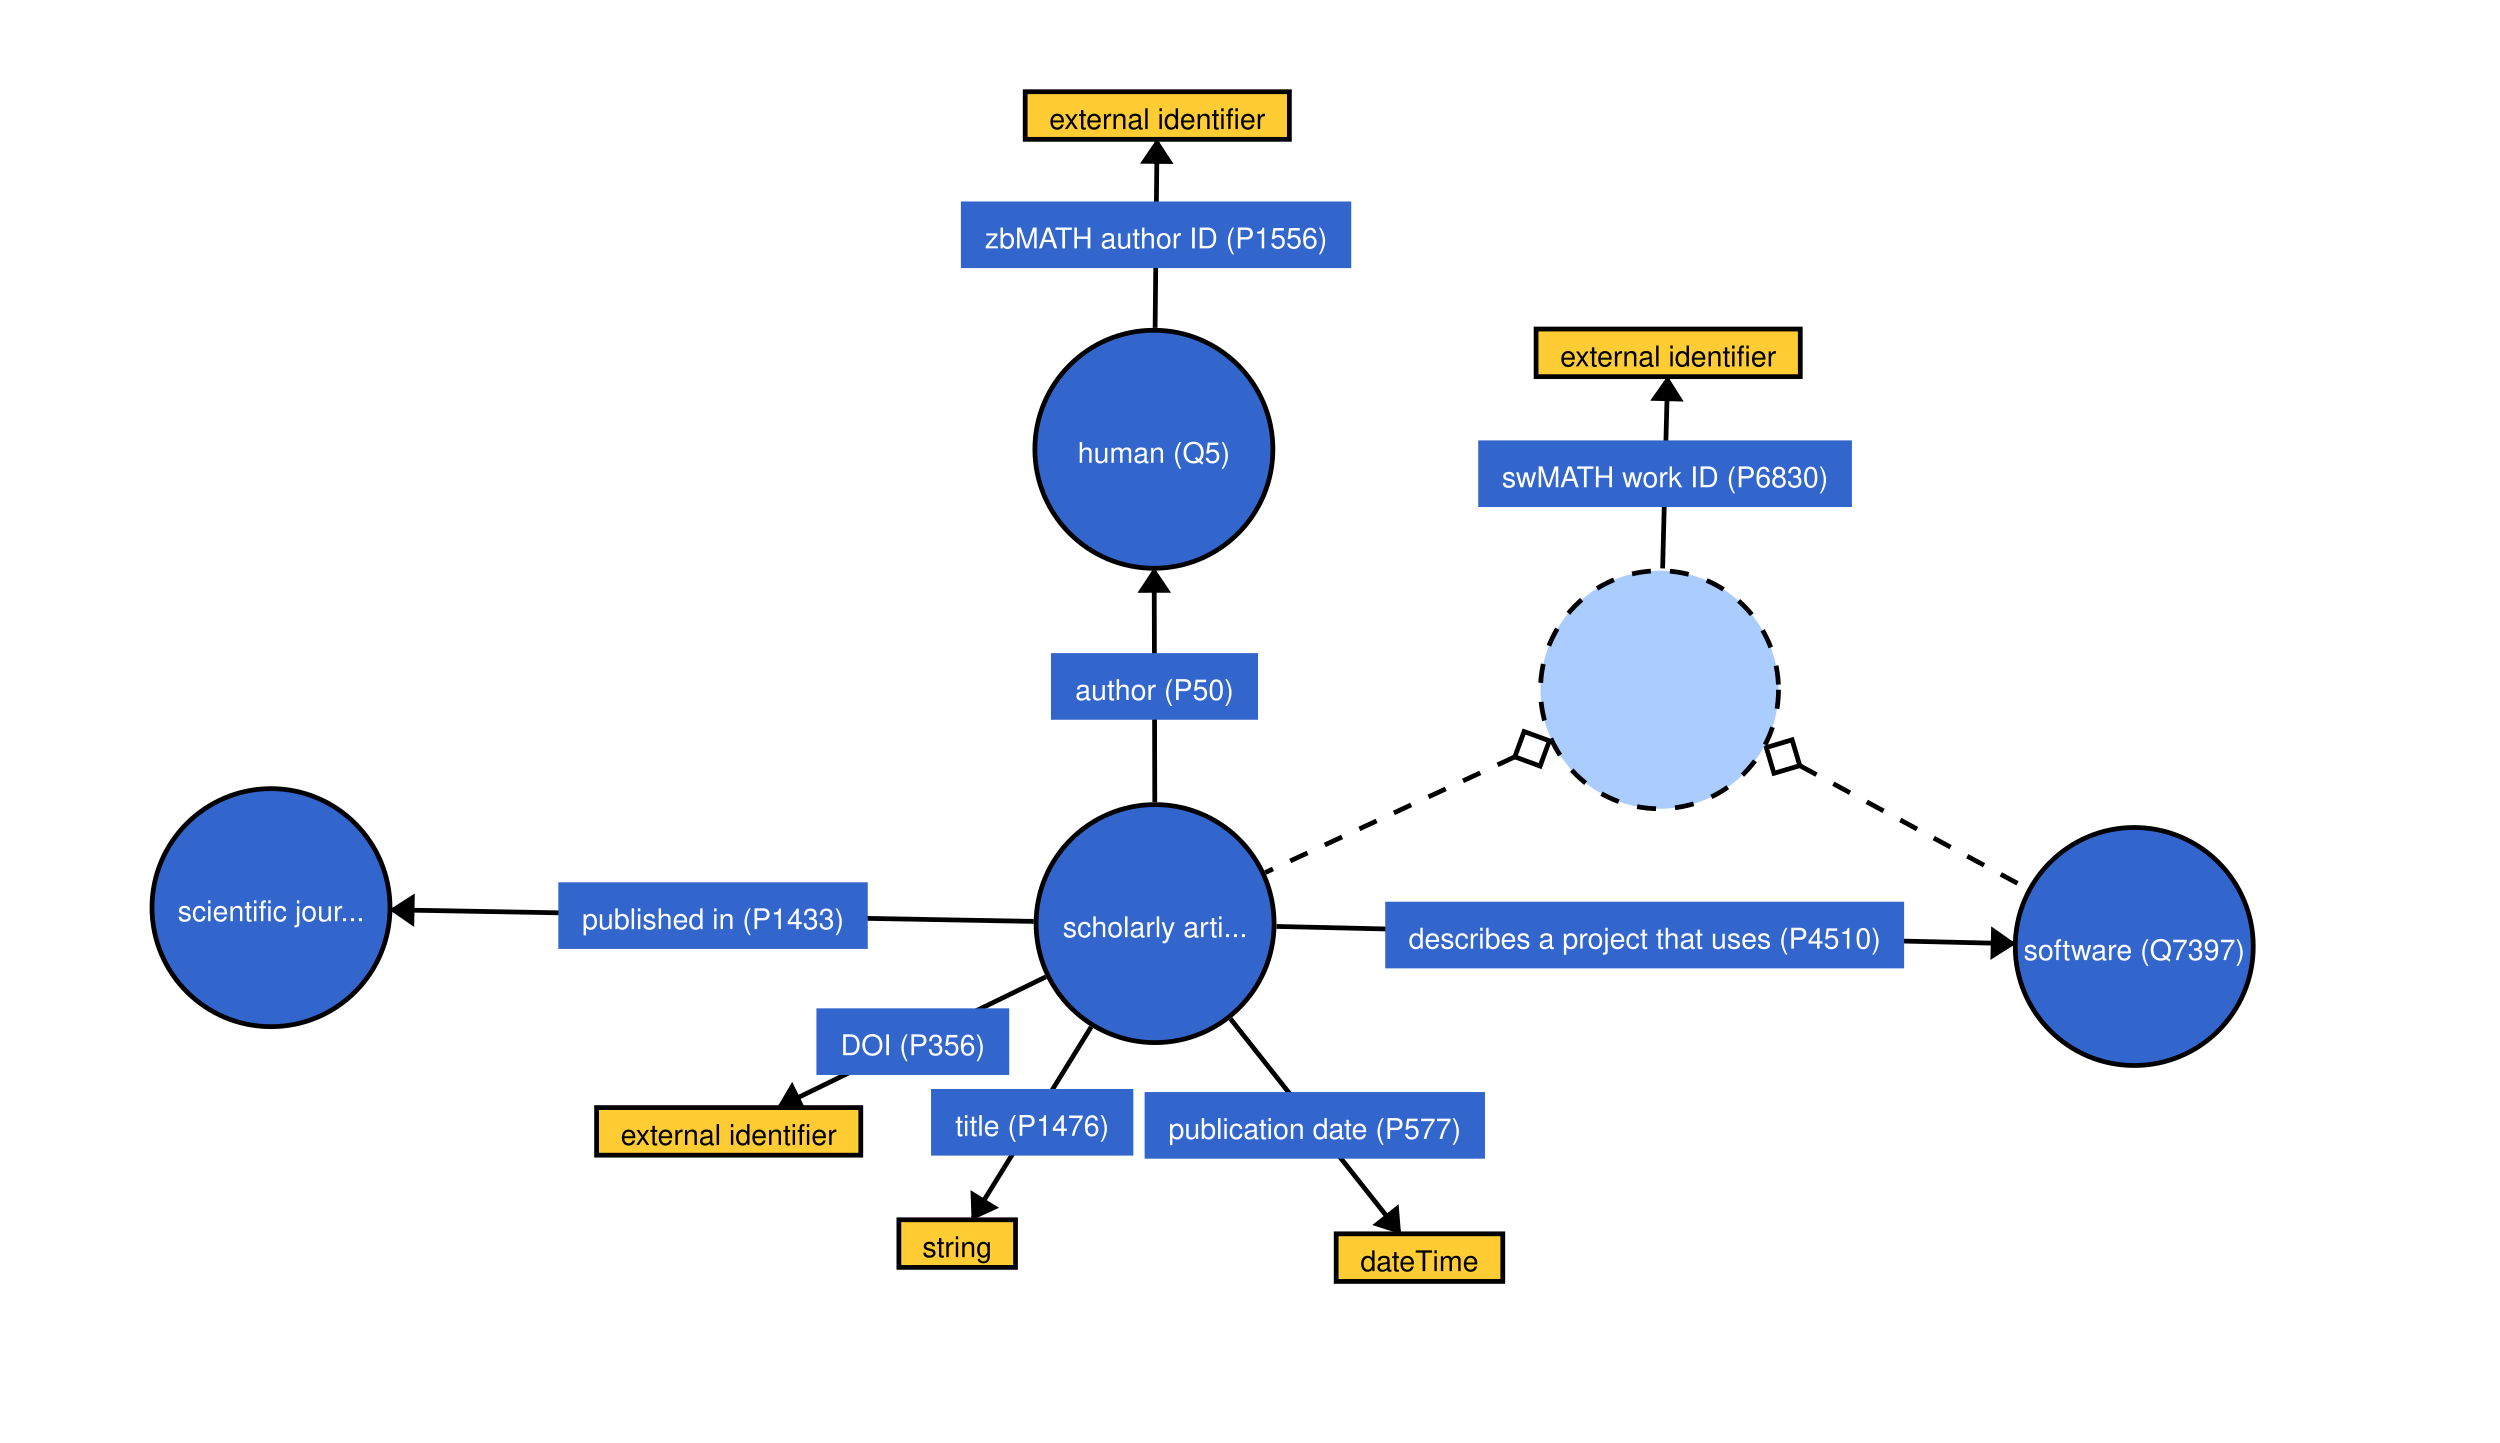
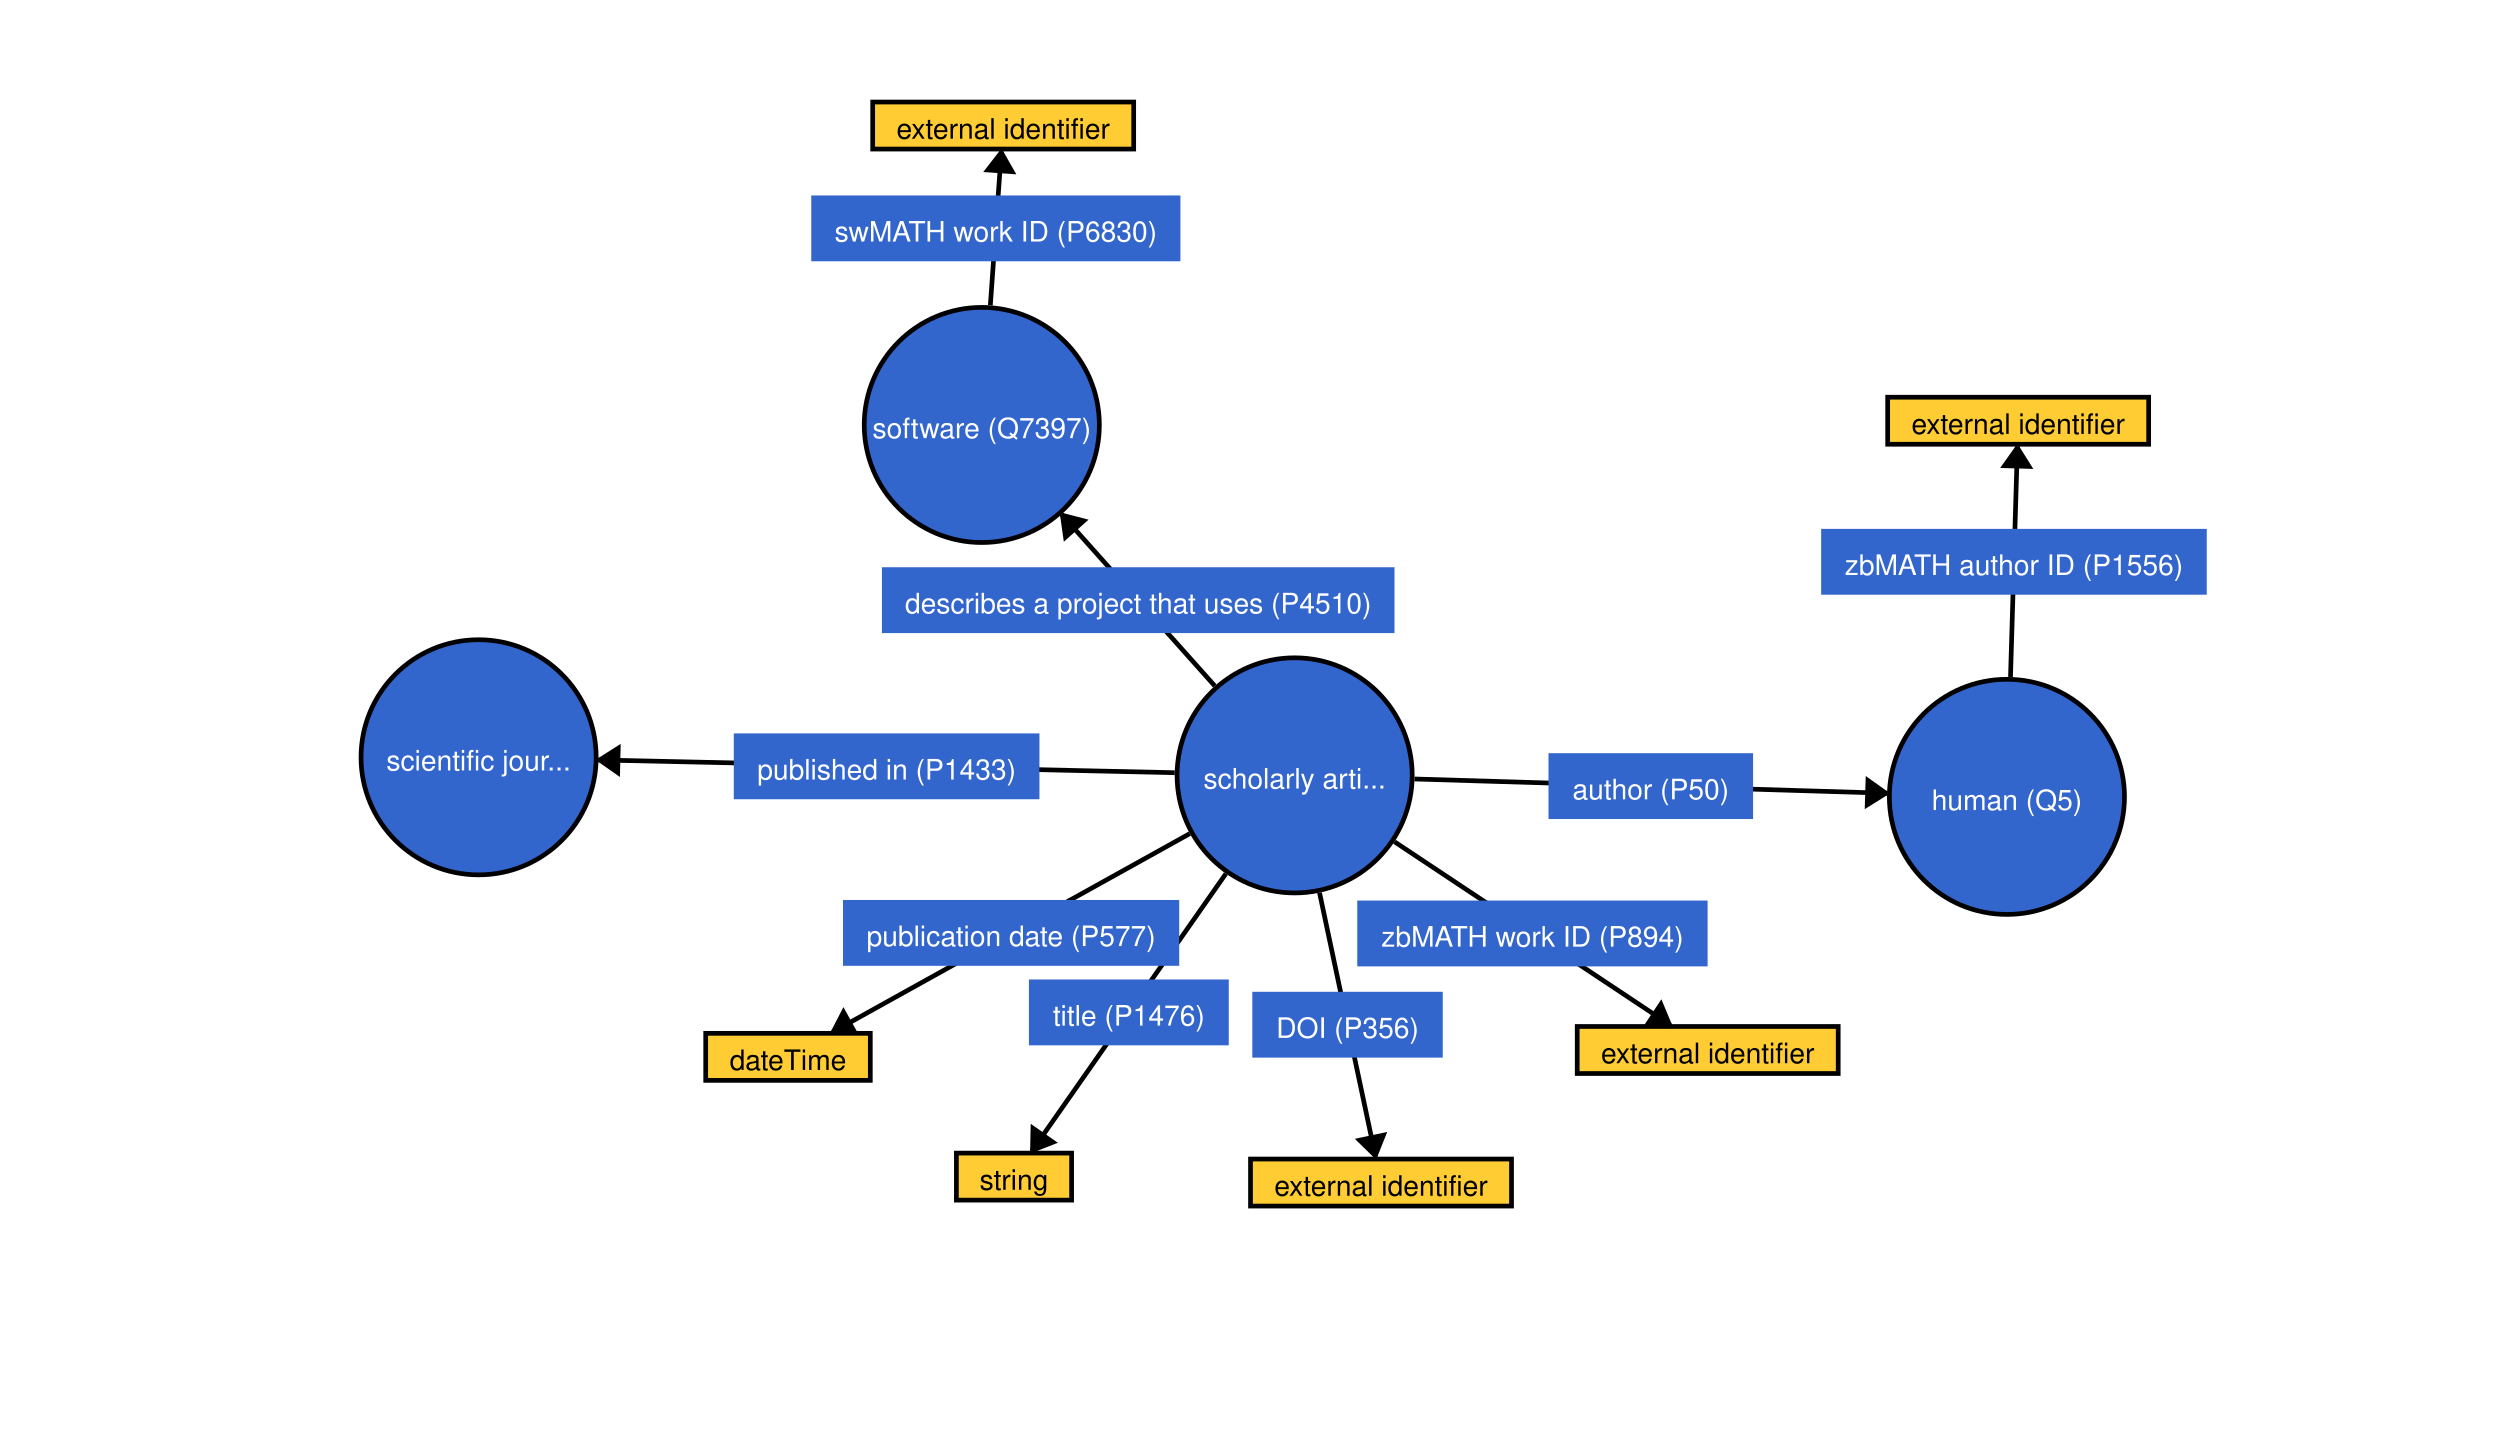
<svg xmlns="http://www.w3.org/2000/svg" class="vowlGraph" width="1497.6" height="864" version="1.1">
-   <g style="opacity: 1;" transform="translate(-208.7524,-222.9795)scale(1.425804)">
+   <g style="opacity: 1;" transform="translate(-174.3509,-56.95014)scale(1.40851)">
    <g class="linkContainer">
      <defs />
      <defs>
        <marker id="marker0" viewBox="-14 -10 28 20" markerWidth="10" markerHeight="10" orient="auto">
          <path d="M0,0L -12,8L-12,-8L0,0" class="filled" style="stroke: rgb(0, 0, 0); stroke-width: 2px; stroke-dasharray: 100px;" />
        </marker>
-         <marker id="marker4" viewBox="-14 -10 28 20" markerWidth="10" markerHeight="10" orient="auto">
-           <path d="M0,0L -12,8L-12,-8L0,0" class="filled" style="stroke: rgb(0, 0, 0); stroke-width: 2px; stroke-dasharray: 100px;" />
-         </marker>
-         <marker id="marker13" viewBox="-14 -10 28 20" markerWidth="10" markerHeight="10" orient="auto">
-           <path d="M0,0L -12,8L-12,-8L0,0" class="filled" style="stroke: rgb(0, 0, 0); stroke-width: 2px; stroke-dasharray: 100px;" />
-         </marker>
        <marker id="marker3" viewBox="-14 -10 28 20" markerWidth="10" markerHeight="10" orient="auto">
          <path d="M0,0L -12,8L-12,-8L0,0" class="filled" style="stroke: rgb(0, 0, 0); stroke-width: 2px; stroke-dasharray: 100px;" />
        </marker>
-         <marker id="marker16" viewBox="-14 -10 28 20" markerWidth="10" markerHeight="10" orient="auto">
+         <marker id="marker6" viewBox="-14 -10 28 20" markerWidth="10" markerHeight="10" orient="auto">
+           <path d="M0,0L -12,8L-12,-8L0,0" class="filled" style="stroke: rgb(0, 0, 0); stroke-width: 2px; stroke-dasharray: 100px;" />
+         </marker>
+         <marker id="marker14" viewBox="-14 -10 28 20" markerWidth="10" markerHeight="10" orient="auto">
+           <path d="M0,0L -12,8L-12,-8L0,0" class="filled" style="stroke: rgb(0, 0, 0); stroke-width: 2px; stroke-dasharray: 100px;" />
+         </marker>
+         <marker id="marker5" viewBox="-14 -10 28 20" markerWidth="10" markerHeight="10" orient="auto">
          <path d="M0,0L -12,8L-12,-8L0,0" class="filled" style="stroke: rgb(0, 0, 0); stroke-width: 2px; stroke-dasharray: 100px;" />
        </marker>
        <marker id="marker17" viewBox="-14 -10 28 20" markerWidth="10" markerHeight="10" orient="auto">
          <path d="M0,0L -12,8L-12,-8L0,0" class="filled" style="stroke: rgb(0, 0, 0); stroke-width: 2px; stroke-dasharray: 100px;" />
        </marker>
        <marker id="marker18" viewBox="-14 -10 28 20" markerWidth="10" markerHeight="10" orient="auto">
          <path d="M0,0L -12,8L-12,-8L0,0" class="filled" style="stroke: rgb(0, 0, 0); stroke-width: 2px; stroke-dasharray: 100px;" />
        </marker>
        <marker id="marker19" viewBox="-14 -10 28 20" markerWidth="10" markerHeight="10" orient="auto">
          <path d="M0,0L -12,8L-12,-8L0,0" class="filled" style="stroke: rgb(0, 0, 0); stroke-width: 2px; stroke-dasharray: 100px;" />
        </marker>
        <marker id="marker20" viewBox="-14 -10 28 20" markerWidth="10" markerHeight="10" orient="auto">
          <path d="M0,0L -12,8L-12,-8L0,0" class="filled" style="stroke: rgb(0, 0, 0); stroke-width: 2px; stroke-dasharray: 100px;" />
        </marker>
        <marker id="marker21" viewBox="-14 -10 28 20" markerWidth="10" markerHeight="10" orient="auto">
          <path d="M0,0L -12,8L-12,-8L0,0" class="filled" style="stroke: rgb(0, 0, 0); stroke-width: 2px; stroke-dasharray: 100px;" />
        </marker>
-         <marker id="markerGENERATED-UNION-11-1-0" viewBox="-10 -10 20 20" markerWidth="20" markerHeight="20" markerUnits="userSpaceOnUse" orient="auto" refX="-8">
-           <path d="M0,-8L8,0L0,8L-8,0L0,-8L8,0" class="white" style="fill: rgb(255, 255, 255); stroke: rgb(0, 0, 0); stroke-width: 2px; stroke-dasharray: 100px;" />
-         </marker>
-         <marker id="markerGENERATED-UNION-11-12-1" viewBox="-10 -10 20 20" markerWidth="20" markerHeight="20" markerUnits="userSpaceOnUse" orient="auto" refX="-8">
-           <path d="M0,-8L8,0L0,8L-8,0L0,-8L8,0" class="white" style="fill: rgb(255, 255, 255); stroke: rgb(0, 0, 0); stroke-width: 2px; stroke-dasharray: 100px;" />
+         <marker id="marker22" viewBox="-14 -10 28 20" markerWidth="10" markerHeight="10" orient="auto">
+           <path d="M0,0L -12,8L-12,-8L0,0" class="filled" style="stroke: rgb(0, 0, 0); stroke-width: 2px; stroke-dasharray: 100px;" />
        </marker>
      </defs>
+       <g class="link" marker-end="url(#marker3)">
+         <path class="link-path node1 node4 normal" d="M623.406,369.069Q525.372,366.897,500.863,366.354Q476.354,365.811,378.32,363.64" style="fill: none; stroke: rgb(0, 0, 0); stroke-width: 2px;" />
+       </g>
+       <g class="link" marker-end="url(#marker6)">
+         <path class="link-path node1 node7 normal" d="M725.37,371.737Q805.762,374.162,825.86,374.768Q845.958,375.374,926.35,377.8" style="fill: none; stroke: rgb(0, 0, 0); stroke-width: 2px;" />
+       </g>
+       <g class="link" marker-end="url(#marker14)">
+         <path class="link-path node1 node15 normal" d="M640.428,332.155Q614.379,302.977,607.866,295.683Q601.354,288.389,575.305,259.212" style="fill: none; stroke: rgb(0, 0, 0); stroke-width: 2px;" />
+       </g>
+       <g class="link" marker-end="url(#marker5)">
+         <path class="link-path node12 normal" d="M1460.897,511.89Q1508.071,603.745,1489.859,612.01Q1471.646,620.274,1433.579,524.287" style="fill: none; stroke: rgb(0, 0, 0); stroke-width: 2px;" />
+       </g>
+       <g class="link" marker-end="url(#marker17)">
+         <path class="link-path node15 node16 normal" d="M544.976,170.297Q546.849,144.108,547.317,137.561Q547.785,131.014,549.657,104.825" style="fill: none; stroke: rgb(0, 0, 0); stroke-width: 2px;" />
+       </g>
+       <g class="link" marker-end="url(#marker18)">
+         <path class="link-path node1 node9 normal" d="M645.163,411.991Q612.139,459.206,603.884,471.01Q595.628,482.814,562.604,530.029" style="fill: none; stroke: rgb(0, 0, 0); stroke-width: 2px;" />
+       </g>
+       <g class="link" marker-end="url(#marker19)">
+         <path class="link-path node1 node10 normal" d="M684.977,420.089Q694.507,465.011,696.889,476.242Q699.272,487.472,708.802,532.395" style="fill: none; stroke: rgb(0, 0, 0); stroke-width: 2px;" />
+       </g>
+       <g class="link" marker-end="url(#marker20)">
+         <path class="link-path node7 node11 normal" d="M978.851,328.36Q980.024,289.165,980.317,279.366Q980.61,269.567,981.782,230.372" style="fill: none; stroke: rgb(0, 0, 0); stroke-width: 2px;" />
+       </g>
+       <g class="link" marker-end="url(#marker21)">
+         <path class="link-path node12 node13 normal" d="M1448.837,465.99Q1461.447,436.912,1464.6,429.643Q1467.753,422.374,1480.364,393.297" style="fill: none; stroke: rgb(0, 0, 0); stroke-width: 2px;" />
+       </g>
+       <g class="link" marker-end="url(#marker22)">
+         <path class="link-path node1 node8 normal" d="M629.812,394.967Q569.005,428.749,553.803,437.195Q538.602,445.64,477.795,479.423" style="fill: none; stroke: rgb(0, 0, 0); stroke-width: 2px;" />
+       </g>
      <g class="link" marker-end="url(#marker0)">
-         <path class="link-path node1 node2 normal" d="M580.719,543.512Q472.936,541.567,445.991,541.081Q419.045,540.595,311.262,538.65" style="fill: none; stroke: rgb(0, 0, 0); stroke-width: 2px;" />
-       </g>
-       <g class="link" marker-end="url(#marker16)">
-         <path class="link-path node11 node14 normal" d="M844.952,395.202Q845.772,363.375,845.976,355.418Q846.181,347.462,847.001,315.635" style="fill: none; stroke: rgb(0, 0, 0); stroke-width: 2px;" />
-       </g>
-       <g class="link" marker-end="url(#marker17)">
-         <path class="link-path node1 node6 normal" d="M604.885,587.807Q585.043,619.89,580.082,627.911Q575.121,635.932,555.279,668.015" style="fill: none; stroke: rgb(0, 0, 0); stroke-width: 2px;" />
-       </g>
-       <g class="link" marker-end="url(#marker18)">
-         <path class="link-path node1 node7 normal" d="M585.864,566.773Q541.114,588.58,529.926,594.031Q518.738,599.483,473.988,621.29" style="fill: none; stroke: rgb(0, 0, 0); stroke-width: 2px;" />
-       </g>
-       <g class="link" marker-end="url(#marker20)">
-         <path class="link-path node9 node10 normal" d="M1568.671,419.001Q1580.269,382.893,1583.168,373.866Q1586.067,364.839,1597.665,328.731" style="fill: none; stroke: rgb(0, 0, 0); stroke-width: 2px;" />
-       </g>
-       <g class="link" marker-end="url(#marker21)">
-         <path class="link-path node1 node15 normal" d="M663.363,584.421Q691.72,620.246,698.809,629.203Q705.898,638.159,734.255,673.984" style="fill: none; stroke: rgb(0, 0, 0); stroke-width: 2px;" />
-       </g>
-       <g class="link" marker-start="url(#markerGENERATED-UNION-11-1-0)">
-         <path class="link-path node11 node1 dashed" d="M797.369,467.635Q749.613,489.774,737.675,495.309Q725.736,500.843,677.98,522.982" style="fill: none; stroke: rgb(0, 0, 0); stroke-width: 2px; stroke-dasharray: 8px;" />
-       </g>
-       <g class="link" marker-start="url(#markerGENERATED-UNION-11-12-1)">
-         <path class="link-path node11 node12 dashed" d="M888.499,470.446Q932.395,494.184,943.369,500.119Q954.342,506.053,998.238,529.792" style="fill: none; stroke: rgb(0, 0, 0); stroke-width: 2px; stroke-dasharray: 8px;" />
-       </g>
-       <g class="link" marker-end="url(#marker4)">
-         <path class="link-path node1 node5 normal" d="M631.581,493.432Q631.482,454.516,631.457,444.787Q631.432,435.058,631.333,396.142" style="fill: none; stroke: rgb(0, 0, 0); stroke-width: 2px;" />
-       </g>
-       <g class="link" marker-end="url(#marker19)">
-         <path class="link-path node5 node8 normal" d="M631.724,294.145Q632.043,262.858,632.123,255.036Q632.202,247.214,632.521,215.926" style="fill: none; stroke: rgb(0, 0, 0); stroke-width: 2px;" />
-       </g>
-       <g class="link" marker-end="url(#marker13)">
-         <path class="link-path node1 node12 normal" d="M682.696,545.624Q806.463,548.519,837.404,549.242Q868.346,549.966,992.112,552.86" style="fill: none; stroke: rgb(0, 0, 0); stroke-width: 2px;" />
-       </g>
-       <g class="link" marker-end="url(#marker3)">
-         <path class="link-path node9 normal" d="M1585.172,433.516Q1559.191,428.516,1559.191,448.516Q1559.191,468.516,1585.172,463.516" style="fill: none; stroke: rgb(0, 0, 0); stroke-width: 2px;" />
+         <path class="link-path node1 node2 normal" d="M716.864,398.434Q763.798,429.637,775.531,437.438Q787.265,445.239,834.198,476.442" style="fill: none; stroke: rgb(0, 0, 0); stroke-width: 2px;" />
      </g>
    </g>
    <g class="cardinalityContainer" />
    <g class="labelContainer">
-       <g class="labelGroup" transform="translate(445.9906,541.081)">
+       <g class="labelGroup" transform="translate(500.863,366.3544)">
+         <g class="label" id="3">
+           <rect class="objectproperty property object" x="-65" y="-14" width="130" height="28" style="fill: rgb(51, 102, 204);" />
+           <text class="text" style="fill: rgb(255, 255, 255); font-family: Helvetica, Arial, sans-serif; font-size: 12px; pointer-events: none;" text-anchor="middle" y="-6.39px">
+             <tspan class="text" x="0" dy="12px" style="font-family: Helvetica, Arial, sans-serif; font-size: 12px; pointer-events: none;">published in (P1433)</tspan>
+           </text>
+         </g>
+       </g>
+       <g class="labelGroup" transform="translate(825.86,374.7681)">
+         <g class="label" id="6">
+           <rect class="objectproperty property object" x="-43.5" y="-14" width="87" height="28" style="fill: rgb(51, 102, 204);" />
+           <text class="text" style="fill: rgb(255, 255, 255); font-family: Helvetica, Arial, sans-serif; font-size: 12px; pointer-events: none;" text-anchor="middle" y="-6.39px">
+             <tspan class="text" x="0" dy="12px" style="font-family: Helvetica, Arial, sans-serif; font-size: 12px; pointer-events: none;">author (P50)</tspan>
+           </text>
+         </g>
+       </g>
+       <g class="labelGroup" transform="translate(607.8663,295.6831)">
+         <g class="label" id="14">
+           <rect class="objectproperty property object" x="-109" y="-14" width="218" height="28" style="fill: rgb(51, 102, 204);" />
+           <text class="text" style="fill: rgb(255, 255, 255); font-family: Helvetica, Arial, sans-serif; font-size: 12px; pointer-events: none;" text-anchor="middle" y="-6.39px">
+             <tspan class="text" x="0" dy="12px" style="font-family: Helvetica, Arial, sans-serif; font-size: 12px; pointer-events: none;">describes a project that uses (P4510)</tspan>
+           </text>
+         </g>
+       </g>
+       <g class="labelGroup" transform="translate(1489.859,612.0096)">
+         <g class="label" id="5">
+           <rect class="objectproperty property object" x="-58.5" y="-14" width="117" height="28" style="fill: rgb(51, 102, 204);" />
+           <text class="text" style="fill: rgb(255, 255, 255); font-family: Helvetica, Arial, sans-serif; font-size: 12px; pointer-events: none;" text-anchor="middle" y="-6.39px">
+             <tspan class="text" x="0" dy="12px" style="font-family: Helvetica, Arial, sans-serif; font-size: 12px; pointer-events: none;">topObjectProperty</tspan>
+           </text>
+         </g>
+       </g>
+       <g class="labelGroup" transform="translate(547.3168,137.561)">
+         <g class="label" id="17">
+           <rect class="datatypeproperty property datatype" x="-78.5" y="-14" width="157" height="28" style="fill: rgb(51, 102, 204);" />
+           <text class="text" style="fill: rgb(255, 255, 255); font-family: Helvetica, Arial, sans-serif; font-size: 12px; pointer-events: none;" text-anchor="middle" y="-6.39px">
+             <tspan class="text" x="0" dy="12px" style="font-family: Helvetica, Arial, sans-serif; font-size: 12px; pointer-events: none;">swMATH work ID (P6830)</tspan>
+           </text>
+         </g>
+       </g>
+       <g class="labelGroup" transform="translate(603.8835,471.0098)">
+         <g class="label" id="18">
+           <rect class="datatypeproperty property datatype" x="-42.5" y="-14" width="85" height="28" style="fill: rgb(51, 102, 204);" />
+           <text class="text" style="fill: rgb(255, 255, 255); font-family: Helvetica, Arial, sans-serif; font-size: 12px; pointer-events: none;" text-anchor="middle" y="-6.39px">
+             <tspan class="text" x="0" dy="12px" style="font-family: Helvetica, Arial, sans-serif; font-size: 12px; pointer-events: none;">title (P1476)</tspan>
+           </text>
+         </g>
+       </g>
+       <g class="labelGroup" transform="translate(696.8893,476.2418)">
+         <g class="label" id="19">
+           <rect class="datatypeproperty property datatype" x="-40.5" y="-14" width="81" height="28" style="fill: rgb(51, 102, 204);" />
+           <text class="text" style="fill: rgb(255, 255, 255); font-family: Helvetica, Arial, sans-serif; font-size: 12px; pointer-events: none;" text-anchor="middle" y="-6.39px">
+             <tspan class="text" x="0" dy="12px" style="font-family: Helvetica, Arial, sans-serif; font-size: 12px; pointer-events: none;">DOI (P356)</tspan>
+           </text>
+         </g>
+       </g>
+       <g class="labelGroup" transform="translate(980.3169,279.3659)">
+         <g class="label" id="20">
+           <rect class="datatypeproperty property datatype" x="-82" y="-14" width="164" height="28" style="fill: rgb(51, 102, 204);" />
+           <text class="text" style="fill: rgb(255, 255, 255); font-family: Helvetica, Arial, sans-serif; font-size: 12px; pointer-events: none;" text-anchor="middle" y="-6.39px">
+             <tspan class="text" x="0" dy="12px" style="font-family: Helvetica, Arial, sans-serif; font-size: 12px; pointer-events: none;">zbMATH author ID (P1556)</tspan>
+           </text>
+         </g>
+       </g>
+       <g class="labelGroup" transform="translate(1464.6,429.6431)">
+         <g class="label" id="21">
+           <rect class="datatypeproperty property datatype" x="-53.5" y="-14" width="107" height="28" style="fill: rgb(51, 102, 204);" />
+           <text class="text" style="fill: rgb(255, 255, 255); font-family: Helvetica, Arial, sans-serif; font-size: 12px; pointer-events: none;" text-anchor="middle" y="-6.39px">
+             <tspan class="text" x="0" dy="12px" style="font-family: Helvetica, Arial, sans-serif; font-size: 12px; pointer-events: none;">topDataProperty</tspan>
+           </text>
+         </g>
+       </g>
+       <g class="labelGroup" transform="translate(553.8032,437.1948)">
+         <g class="label" id="22">
+           <rect class="datatypeproperty property datatype" x="-71.5" y="-14" width="143" height="28" style="fill: rgb(51, 102, 204);" />
+           <text class="text" style="fill: rgb(255, 255, 255); font-family: Helvetica, Arial, sans-serif; font-size: 12px; pointer-events: none;" text-anchor="middle" y="-6.39px">
+             <tspan class="text" x="0" dy="12px" style="font-family: Helvetica, Arial, sans-serif; font-size: 12px; pointer-events: none;">publication date (P577)</tspan>
+           </text>
+         </g>
+       </g>
+       <g class="labelGroup" transform="translate(775.5311,437.4382)">
        <g class="label" id="0">
-           <rect class="objectproperty property object" x="-65" y="-14" width="130" height="28" style="fill: rgb(51, 102, 204);" />
-           <text class="text" style="fill: rgb(255, 255, 255); font-family: Helvetica, Arial, sans-serif; font-size: 12px; pointer-events: none;" text-anchor="middle" y="-6.312px">
-             <tspan class="text" x="0" dy="12px" style="font-family: Helvetica, Arial, sans-serif; font-size: 12px; pointer-events: none;">published in (P1433)</tspan>
-           </text>
-         </g>
-       </g>
-       <g class="labelGroup" transform="translate(845.9765,355.4184)">
-         <g class="label" id="16">
-           <rect class="datatypeproperty property datatype" x="-78.5" y="-14" width="157" height="28" style="fill: rgb(51, 102, 204);" />
-           <text class="text" style="fill: rgb(255, 255, 255); font-family: Helvetica, Arial, sans-serif; font-size: 12px; pointer-events: none;" text-anchor="middle" y="-6.312px">
-             <tspan class="text" x="0" dy="12px" style="font-family: Helvetica, Arial, sans-serif; font-size: 12px; pointer-events: none;">swMATH work ID (P6830)</tspan>
-           </text>
-         </g>
-       </g>
-       <g class="labelGroup" transform="translate(580.082,627.9108)">
-         <g class="label" id="17">
-           <rect class="datatypeproperty property datatype" x="-42.5" y="-14" width="85" height="28" style="fill: rgb(51, 102, 204);" />
-           <text class="text" style="fill: rgb(255, 255, 255); font-family: Helvetica, Arial, sans-serif; font-size: 12px; pointer-events: none;" text-anchor="middle" y="-6.312px">
-             <tspan class="text" x="0" dy="12px" style="font-family: Helvetica, Arial, sans-serif; font-size: 12px; pointer-events: none;">title (P1476)</tspan>
-           </text>
-         </g>
-       </g>
-       <g class="labelGroup" transform="translate(529.9259,594.0312)">
-         <g class="label" id="18">
-           <rect class="datatypeproperty property datatype" x="-40.5" y="-14" width="81" height="28" style="fill: rgb(51, 102, 204);" />
-           <text class="text" style="fill: rgb(255, 255, 255); font-family: Helvetica, Arial, sans-serif; font-size: 12px; pointer-events: none;" text-anchor="middle" y="-6.312px">
-             <tspan class="text" x="0" dy="12px" style="font-family: Helvetica, Arial, sans-serif; font-size: 12px; pointer-events: none;">DOI (P356)</tspan>
-           </text>
-         </g>
-       </g>
-       <g class="labelGroup" transform="translate(1583.168,373.8659)">
-         <g class="label" id="20">
-           <rect class="datatypeproperty property datatype" x="-53.5" y="-14" width="107" height="28" style="fill: rgb(51, 102, 204);" />
-           <text class="text" style="fill: rgb(255, 255, 255); font-family: Helvetica, Arial, sans-serif; font-size: 12px; pointer-events: none;" text-anchor="middle" y="-6.312px">
-             <tspan class="text" x="0" dy="12px" style="font-family: Helvetica, Arial, sans-serif; font-size: 12px; pointer-events: none;">topDataProperty</tspan>
-           </text>
-         </g>
-       </g>
-       <g class="labelGroup" transform="translate(698.8089,629.2026)">
-         <g class="label" id="21">
-           <rect class="datatypeproperty property datatype" x="-71.5" y="-14" width="143" height="28" style="fill: rgb(51, 102, 204);" />
-           <text class="text" style="fill: rgb(255, 255, 255); font-family: Helvetica, Arial, sans-serif; font-size: 12px; pointer-events: none;" text-anchor="middle" y="-6.312px">
-             <tspan class="text" x="0" dy="12px" style="font-family: Helvetica, Arial, sans-serif; font-size: 12px; pointer-events: none;">publication date (P577)</tspan>
-           </text>
-         </g>
-       </g>
-       <g class="labelGroup" transform="translate(631.4571,444.7872)">
-         <g class="label" id="4">
-           <rect class="objectproperty property object" x="-43.5" y="-14" width="87" height="28" style="fill: rgb(51, 102, 204);" />
-           <text class="text" style="fill: rgb(255, 255, 255); font-family: Helvetica, Arial, sans-serif; font-size: 12px; pointer-events: none;" text-anchor="middle" y="-6.312px">
-             <tspan class="text" x="0" dy="12px" style="font-family: Helvetica, Arial, sans-serif; font-size: 12px; pointer-events: none;">author (P50)</tspan>
-           </text>
-         </g>
-       </g>
-       <g class="labelGroup" transform="translate(632.1227,255.0356)">
-         <g class="label" id="19">
-           <rect class="datatypeproperty property datatype" x="-82" y="-14" width="164" height="28" style="fill: rgb(51, 102, 204);" />
-           <text class="text" style="fill: rgb(255, 255, 255); font-family: Helvetica, Arial, sans-serif; font-size: 12px; pointer-events: none;" text-anchor="middle" y="-6.312px">
-             <tspan class="text" x="0" dy="12px" style="font-family: Helvetica, Arial, sans-serif; font-size: 12px; pointer-events: none;">zbMATH author ID (P1556)</tspan>
-           </text>
-         </g>
-       </g>
-       <g class="labelGroup" transform="translate(837.4044,549.2421)">
-         <g class="label" id="13">
-           <rect class="objectproperty property object" x="-109" y="-14" width="218" height="28" style="fill: rgb(51, 102, 204);" />
-           <text class="text" style="fill: rgb(255, 255, 255); font-family: Helvetica, Arial, sans-serif; font-size: 12px; pointer-events: none;" text-anchor="middle" y="-6.312px">
-             <tspan class="text" x="0" dy="12px" style="font-family: Helvetica, Arial, sans-serif; font-size: 12px; pointer-events: none;">describes a project that uses (P4510)</tspan>
-           </text>
-         </g>
-       </g>
-       <g class="labelGroup" transform="translate(1559.191,448.5158)">
-         <g class="label" id="3">
-           <rect class="objectproperty property object" x="-58.5" y="-14" width="117" height="28" style="fill: rgb(51, 102, 204);" />
-           <text class="text" style="fill: rgb(255, 255, 255); font-family: Helvetica, Arial, sans-serif; font-size: 12px; pointer-events: none;" text-anchor="middle" y="-6.312px">
-             <tspan class="text" x="0" dy="12px" style="font-family: Helvetica, Arial, sans-serif; font-size: 12px; pointer-events: none;">topObjectProperty</tspan>
+           <rect class="datatypeproperty property datatype" x="-74.5" y="-14" width="149" height="28" style="fill: rgb(51, 102, 204);" />
+           <text class="text" style="fill: rgb(255, 255, 255); font-family: Helvetica, Arial, sans-serif; font-size: 12px; pointer-events: none;" text-anchor="middle" y="-6.39px">
+             <tspan class="text" x="0" dy="12px" style="font-family: Helvetica, Arial, sans-serif; font-size: 12px; pointer-events: none;">zbMATH work ID (P894)</tspan>
          </text>
        </g>
      </g>
    </g>
    <g class="nodeContainer">
-       <g class="node" id="6" transform="translate(548.5686,678.8652)">
+       <g class="node" id="8" transform="translate(458.9211,489.9082)">
+         <rect class="class datatype" x="-35" y="-10" width="70" height="20" style="fill: rgb(255, 204, 51); stroke: rgb(0, 0, 0); stroke-width: 2px;" />
+         <text class="text" style="fill: rgb(0, 0, 0); font-family: Helvetica, Arial, sans-serif; font-size: 12px; pointer-events: none;" text-anchor="middle" y="-6.39px">
+           <tspan class="text" x="0" dy="12px" style="font-family: Helvetica, Arial, sans-serif; font-size: 12px; pointer-events: none;">dateTime</tspan>
+         </text>
+       </g>
+       <g class="node" id="9" transform="translate(555.0368,540.8482)">
        <rect class="class datatype" x="-24.5" y="-10" width="49" height="20" style="fill: rgb(255, 204, 51); stroke: rgb(0, 0, 0); stroke-width: 2px;" />
-         <text class="text" style="fill: rgb(0, 0, 0); font-family: Helvetica, Arial, sans-serif; font-size: 12px; pointer-events: none;" text-anchor="middle" y="-6.312px">
+         <text class="text" style="fill: rgb(0, 0, 0); font-family: Helvetica, Arial, sans-serif; font-size: 12px; pointer-events: none;" text-anchor="middle" y="-6.39px">
          <tspan class="text" x="0" dy="12px" style="font-family: Helvetica, Arial, sans-serif; font-size: 12px; pointer-events: none;">string</tspan>
        </text>
      </g>
-       <g class="node" id="7" transform="translate(452.5675,631.7278)">
-         <rect class="class datatype" x="-55.5" y="-10" width="111" height="20" style="fill: rgb(255, 204, 51); stroke: rgb(0, 0, 0); stroke-width: 2px;" />
-         <text class="text" style="fill: rgb(0, 0, 0); font-family: Helvetica, Arial, sans-serif; font-size: 12px; pointer-events: none;" text-anchor="middle" y="-6.312px">
-           <tspan class="text" x="0" dy="12px" style="font-family: Helvetica, Arial, sans-serif; font-size: 12px; pointer-events: none;">external identifier</tspan>
-         </text>
-       </g>
-       <g class="node" id="8" transform="translate(632.6336,204.9262)">
-         <rect class="class datatype" x="-55.5" y="-10" width="111" height="20" style="fill: rgb(255, 204, 51); stroke: rgb(0, 0, 0); stroke-width: 2px;" />
-         <text class="text" style="fill: rgb(0, 0, 0); font-family: Helvetica, Arial, sans-serif; font-size: 12px; pointer-events: none;" text-anchor="middle" y="-6.312px">
-           <tspan class="text" x="0" dy="12px" style="font-family: Helvetica, Arial, sans-serif; font-size: 12px; pointer-events: none;">external identifier</tspan>
-         </text>
-       </g>
-       <g class="node" id="10" transform="translate(1601.182,317.7788)">
+       <g class="node" id="10" transform="translate(711.1305,543.3732)">
+         <rect class="class datatype" x="-55.5" y="-10" width="111" height="20" style="fill: rgb(255, 204, 51); stroke: rgb(0, 0, 0); stroke-width: 2px;" />
+         <text class="text" style="fill: rgb(0, 0, 0); font-family: Helvetica, Arial, sans-serif; font-size: 12px; pointer-events: none;" text-anchor="middle" y="-6.39px">
+           <tspan class="text" x="0" dy="12px" style="font-family: Helvetica, Arial, sans-serif; font-size: 12px; pointer-events: none;">external identifier</tspan>
+         </text>
+       </g>
+       <g class="node" id="11" transform="translate(982.1113,219.372)">
+         <rect class="class datatype" x="-55.5" y="-10" width="111" height="20" style="fill: rgb(255, 204, 51); stroke: rgb(0, 0, 0); stroke-width: 2px;" />
+         <text class="text" style="fill: rgb(0, 0, 0); font-family: Helvetica, Arial, sans-serif; font-size: 12px; pointer-events: none;" text-anchor="middle" y="-6.39px">
+           <tspan class="text" x="0" dy="12px" style="font-family: Helvetica, Arial, sans-serif; font-size: 12px; pointer-events: none;">external identifier</tspan>
+         </text>
+       </g>
+       <g class="node" id="12" transform="translate(1436.502,494.43)">
+         <circle class="class white dashed" r="30" style="fill: rgb(255, 255, 255); stroke: rgb(0, 0, 0); stroke-width: 2px; stroke-dasharray: 8px;" />
+         <text class="text" style="fill: rgb(0, 0, 0); font-family: Helvetica, Arial, sans-serif; font-size: 12px; pointer-events: none;" text-anchor="middle" y="-6.39px">
+           <tspan class="text" x="0" dy="12px" style="font-family: Helvetica, Arial, sans-serif; font-size: 12px; pointer-events: none;">Thing</tspan>
+         </text>
+       </g>
+       <g class="node" id="13" transform="translate(1485.099,382.3792)">
        <rect class="class literal datatype dashed" x="-26" y="-10" width="52" height="20" style="fill: rgb(255, 204, 51); stroke: rgb(0, 0, 0); stroke-width: 2px; stroke-dasharray: 8px;" />
-         <text class="text" style="fill: rgb(0, 0, 0); font-family: Helvetica, Arial, sans-serif; font-size: 12px; pointer-events: none;" text-anchor="middle" y="-6.312px">
+         <text class="text" style="fill: rgb(0, 0, 0); font-family: Helvetica, Arial, sans-serif; font-size: 12px; pointer-events: none;" text-anchor="middle" y="-6.39px">
          <tspan class="text" x="0" dy="12px" style="font-family: Helvetica, Arial, sans-serif; font-size: 12px; pointer-events: none;">Literal</tspan>
        </text>
      </g>
-       <g class="node" id="2" transform="translate(260.2708,537.73)">
-         <circle class="class" r="50" style="fill: rgb(51, 102, 204); stroke: rgb(0, 0, 0); stroke-width: 2px;" />
-         <text class="text" style="fill: rgb(255, 255, 255); font-family: Helvetica, Arial, sans-serif; font-size: 12px; pointer-events: none;" text-anchor="middle" y="-6.312px">
+       <g class="node" id="4" transform="translate(327.3326,362.5101)">
+         <circle class="class" r="50" style="fill: rgb(51, 102, 204); stroke: rgb(0, 0, 0); stroke-width: 2px;" />
+         <text class="text" style="fill: rgb(255, 255, 255); font-family: Helvetica, Arial, sans-serif; font-size: 12px; pointer-events: none;" text-anchor="middle" y="-6.39px">
          <tspan class="text" x="0" dy="12px" style="font-family: Helvetica, Arial, sans-serif; font-size: 12px; pointer-events: none;">scientific jour...</tspan>
        </text>
      </g>
-       <g class="node" id="15" transform="translate(742.7908,684.7684)">
-         <rect class="class datatype" x="-35" y="-10" width="70" height="20" style="fill: rgb(255, 204, 51); stroke: rgb(0, 0, 0); stroke-width: 2px;" />
-         <text class="text" style="fill: rgb(0, 0, 0); font-family: Helvetica, Arial, sans-serif; font-size: 12px; pointer-events: none;" text-anchor="middle" y="-6.312px">
-           <tspan class="text" x="0" dy="12px" style="font-family: Helvetica, Arial, sans-serif; font-size: 12px; pointer-events: none;">dateTime</tspan>
-         </text>
-       </g>
-       <g class="node" id="1" transform="translate(631.7104,544.4319)">
-         <circle class="class" r="50" style="fill: rgb(51, 102, 204); stroke: rgb(0, 0, 0); stroke-width: 2px;" />
-         <text class="text" style="fill: rgb(255, 255, 255); font-family: Helvetica, Arial, sans-serif; font-size: 12px; pointer-events: none;" text-anchor="middle" y="-6.312px">
+       <g class="node" id="16" transform="translate(550.4435,93.82725)">
+         <rect class="class datatype" x="-55.5" y="-10" width="111" height="20" style="fill: rgb(255, 204, 51); stroke: rgb(0, 0, 0); stroke-width: 2px;" />
+         <text class="text" style="fill: rgb(0, 0, 0); font-family: Helvetica, Arial, sans-serif; font-size: 12px; pointer-events: none;" text-anchor="middle" y="-6.39px">
+           <tspan class="text" x="0" dy="12px" style="font-family: Helvetica, Arial, sans-serif; font-size: 12px; pointer-events: none;">external identifier</tspan>
+         </text>
+       </g>
+       <g class="node" id="15" transform="translate(541.3393,221.1675)">
+         <circle class="class" r="50" style="fill: rgb(51, 102, 204); stroke: rgb(0, 0, 0); stroke-width: 2px;" />
+         <text class="text" style="fill: rgb(255, 255, 255); font-family: Helvetica, Arial, sans-serif; font-size: 12px; pointer-events: none;" text-anchor="middle" y="-6.39px">
+           <tspan class="text" x="0" dy="12px" style="font-family: Helvetica, Arial, sans-serif; font-size: 12px; pointer-events: none;">software (Q7397)</tspan>
+         </text>
+       </g>
+       <g class="node" id="7" transform="translate(977.3268,379.3374)">
+         <circle class="class" r="50" style="fill: rgb(51, 102, 204); stroke: rgb(0, 0, 0); stroke-width: 2px;" />
+         <text class="text" style="fill: rgb(255, 255, 255); font-family: Helvetica, Arial, sans-serif; font-size: 12px; pointer-events: none;" text-anchor="middle" y="-6.39px">
+           <tspan class="text" x="0" dy="12px" style="font-family: Helvetica, Arial, sans-serif; font-size: 12px; pointer-events: none;">human (Q5)</tspan>
+         </text>
+       </g>
+       <g class="node" id="1" transform="translate(674.3933,370.1988)">
+         <circle class="class" r="50" style="fill: rgb(51, 102, 204); stroke: rgb(0, 0, 0); stroke-width: 2px;" />
+         <text class="text" style="fill: rgb(255, 255, 255); font-family: Helvetica, Arial, sans-serif; font-size: 12px; pointer-events: none;" text-anchor="middle" y="-6.39px">
          <tspan class="text" x="0" dy="12px" style="font-family: Helvetica, Arial, sans-serif; font-size: 12px; pointer-events: none;">scholarly arti...</tspan>
        </text>
      </g>
-       <g class="node" id="11" transform="translate(843.6387,446.1854)">
-         <circle class="class anonymous" r="50" style="fill: rgb(170, 204, 255); stroke: rgb(0, 0, 0); stroke-width: 2px; stroke-dasharray: 8px;" />
-         <text class="text" style="fill: rgb(0, 0, 0); font-family: Helvetica, Arial, sans-serif; font-size: 12px; pointer-events: none;" text-anchor="middle" />
-       </g>
-       <g class="node" id="14" transform="translate(847.2845,304.6349)">
-         <rect class="class datatype" x="-55.5" y="-10" width="111" height="20" style="fill: rgb(255, 204, 51); stroke: rgb(0, 0, 0); stroke-width: 2px;" />
-         <text class="text" style="fill: rgb(0, 0, 0); font-family: Helvetica, Arial, sans-serif; font-size: 12px; pointer-events: none;" text-anchor="middle" y="-6.312px">
-           <tspan class="text" x="0" dy="12px" style="font-family: Helvetica, Arial, sans-serif; font-size: 12px; pointer-events: none;">external identifier</tspan>
-         </text>
-       </g>
-       <g class="node" id="9" transform="translate(1559.191,448.5158)">
-         <circle class="class white dashed focused" r="30" style="fill: rgb(255, 255, 255); stroke: rgb(255, 0, 0); stroke-width: 4px; stroke-dasharray: 8px;" />
-         <text class="text" style="fill: rgb(0, 0, 0); font-family: Helvetica, Arial, sans-serif; font-size: 12px; pointer-events: none;" text-anchor="middle" y="-6.312px">
-           <tspan class="text" x="0" dy="12px" style="font-family: Helvetica, Arial, sans-serif; font-size: 12px; pointer-events: none;">Thing</tspan>
-         </text>
-       </g>
-       <g class="node" id="5" transform="translate(631.2038,345.1425)">
-         <circle class="class" r="50" style="fill: rgb(51, 102, 204); stroke: rgb(0, 0, 0); stroke-width: 2px;" />
-         <text class="text" style="fill: rgb(255, 255, 255); font-family: Helvetica, Arial, sans-serif; font-size: 12px; pointer-events: none;" text-anchor="middle" y="-6.312px">
-           <tspan class="text" x="0" dy="12px" style="font-family: Helvetica, Arial, sans-serif; font-size: 12px; pointer-events: none;">human (Q5)</tspan>
-         </text>
-       </g>
-       <g class="node" id="12" transform="translate(1043.098,554.0523)">
-         <circle class="class" r="50" style="fill: rgb(51, 102, 204); stroke: rgb(0, 0, 0); stroke-width: 2px;" />
-         <text class="text" style="fill: rgb(255, 255, 255); font-family: Helvetica, Arial, sans-serif; font-size: 12px; pointer-events: none;" text-anchor="middle" y="-6.312px">
-           <tspan class="text" x="0" dy="12px" style="font-family: Helvetica, Arial, sans-serif; font-size: 12px; pointer-events: none;">software (Q7397)</tspan>
+       <g class="node" id="2" transform="translate(850.0726,486.9956)">
+         <rect class="class datatype" x="-55.5" y="-10" width="111" height="20" style="fill: rgb(255, 204, 51); stroke: rgb(0, 0, 0); stroke-width: 2px;" />
+         <text class="text" style="fill: rgb(0, 0, 0); font-family: Helvetica, Arial, sans-serif; font-size: 12px; pointer-events: none;" text-anchor="middle" y="-6.39px">
+           <tspan class="text" x="0" dy="12px" style="font-family: Helvetica, Arial, sans-serif; font-size: 12px; pointer-events: none;">external identifier</tspan>
        </text>
      </g>
    </g>
    <g class="linkContainer hidden-in-export" style="display: none;">
      <g>
        <line class="classNodeDragPath hidden" x1="0" y1="0" x2="0" y2="0" style="stroke: rgb(0, 0, 0); stroke-width: 2px;" />
      </g>
      <g>
        <line class="classNodeDragPath hidden" x1="0" y1="0" x2="0" y2="0" style="stroke: rgb(0, 0, 0); stroke-width: 2px;" />
      </g>
      <g>
        <line class="classNodeDragPath hidden" x1="0" y1="0" x2="0" y2="0" style="stroke: rgb(0, 0, 0); stroke-width: 2px;" />
      </g>
      <g>
        <line x1="0" y1="0" x2="0" y2="0" class="hidden" style="stroke: rgb(0, 0, 0); stroke-width: 2px;" />
      </g>
    </g>
    <g class="editContainer hidden-in-export" style="display: none;">
      <g class="node hidden-in-export" id="10001" style="display: none;">
        <g>
          <path d="M 20,40 C 0,15 0,-15 20,-40 L -40,0 Z" class="classDraggerNode hidden" style="fill: none; stroke: rgb(0, 0, 0); stroke-width: 2px;" />
          <circle r="40" cx="0" cy="0" class="superHiddenElement superOpacityElement hidden" />
        </g>
      </g>
      <g class="node hidden-in-export" id="10002" style="display: none;">
        <g>
          <path d="M 61,40 C 41,15 41,-15 61,-40 L 1,0 Z" class="classDraggerNode hidden" style="fill: none; stroke: rgb(0, 0, 0); stroke-width: 2px;" />
          <circle r="40" cx="0" cy="0" class="superHiddenElement superOpacityElement hidden" />
        </g>
      </g>
      <g class="node hidden-in-export" id="10002" style="display: none;">
        <g>
          <path d="M 10,40 C -10,15 -10,-15 10,-40 -8.823,-13.641 -36.711,-5.123 -50,0 -36.696,4.908 -8.64,13.746 10,40 Z" class="classDraggerNode hidden" style="fill: none; stroke: rgb(0, 0, 0); stroke-width: 2px;" />
          <circle r="40" cx="0" cy="0" class="superHiddenElement superOpacityElement hidden" />
        </g>
      </g>
      <g class="node hidden-in-export" id="10003" style="display: none;">
        <g class="hidden" />
      </g>
    </g>
    <g class="editContainer hidden-in-export" style="display: none;">
      <g class="hidden-in-export hidden addDataPropertyElement" transform="translate(0,0)" style="display: none;">
        <circle r="12" cx="0" cy="0" />
        <line x1="-8" y1="0" x2="8" y2="0" style="stroke: rgb(0, 0, 0); stroke-width: 2px;" />
        <line x1="0" y1="-8" x2="0" y2="8" style="stroke: rgb(0, 0, 0); stroke-width: 2px;" />
        <circle r="15" cx="-7" cy="7" class="superHiddenElement superOpacityElement" />
      </g>
      <g class="hidden-in-export hidden deleteParentElement" transform="translate(0,0)" style="display: none;">
        <circle r="12" cx="0" cy="0" />
        <line x1="-5" y1="-5" x2="5" y2="5" style="stroke: rgb(0, 0, 0); stroke-width: 2px;" />
        <line x1="5" y1="-5" x2="-5" y2="5" style="stroke: rgb(0, 0, 0); stroke-width: 2px;" />
        <circle r="15" cx="7" cy="-7" class="superHiddenElement superOpacityElement" />
      </g>
    </g>
  </g>
</svg>
